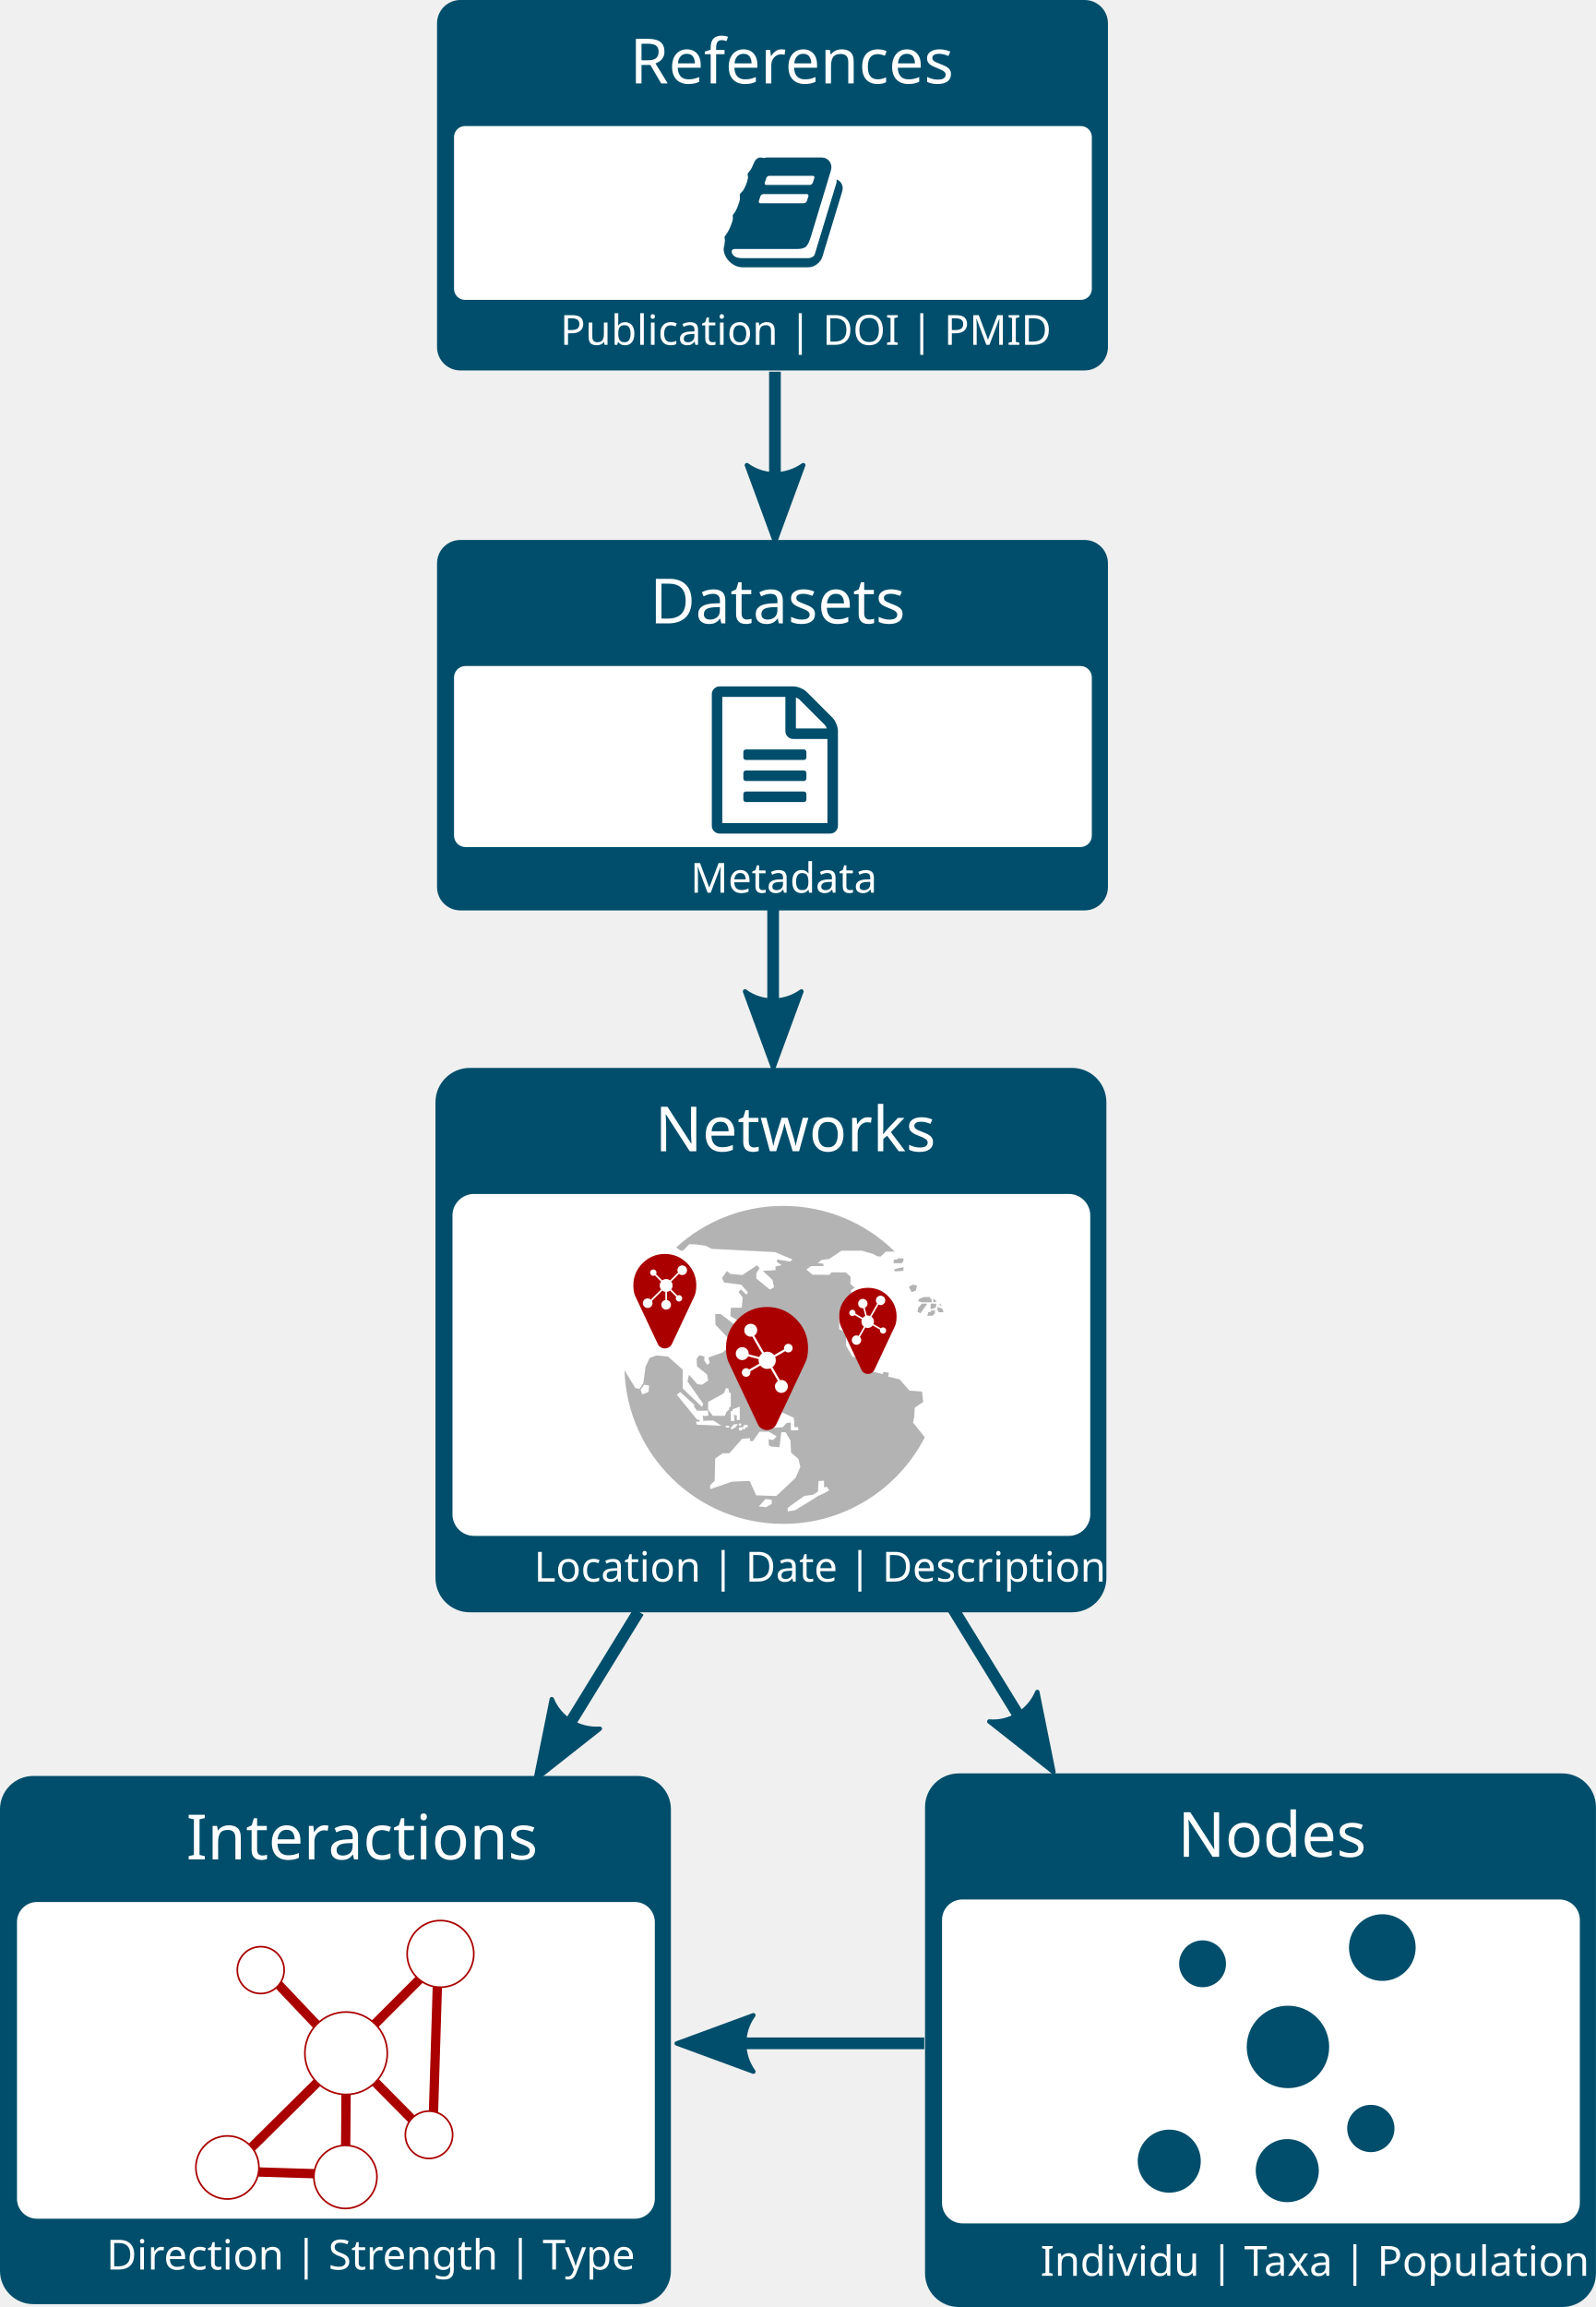
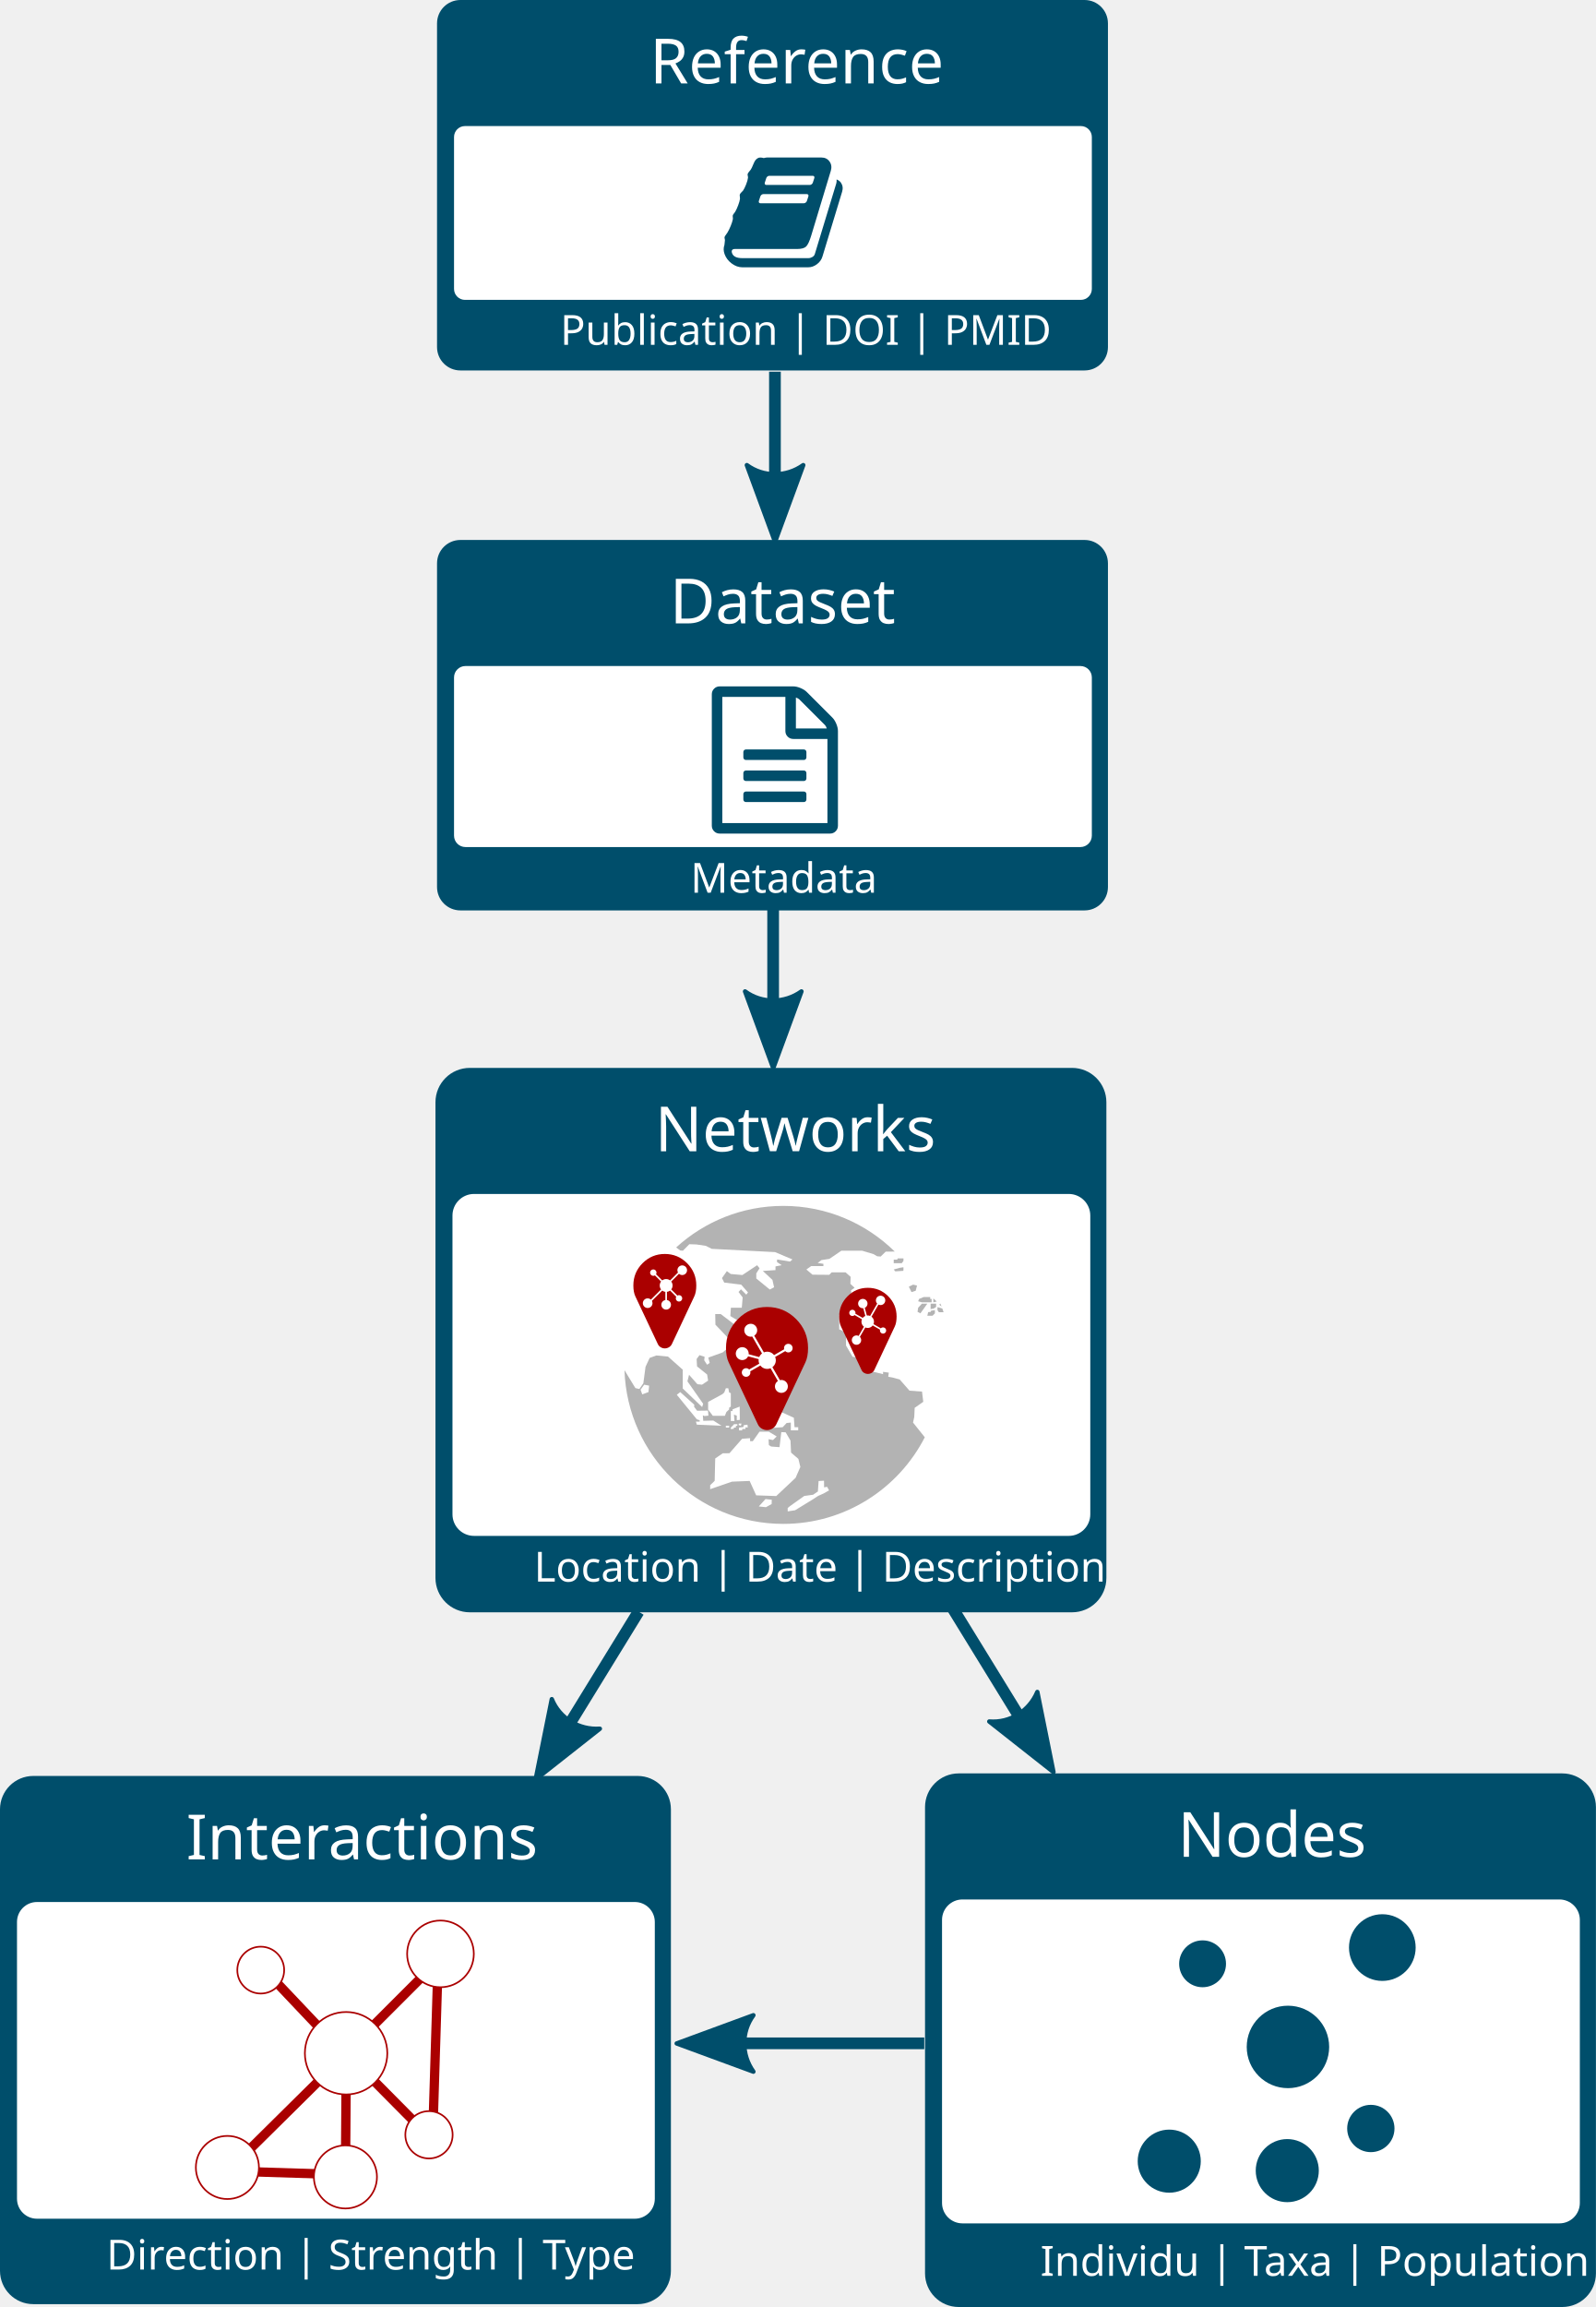
<svg xmlns="http://www.w3.org/2000/svg" width="135.371mm" height="195.63mm" viewBox="0 0 479.662 693.178" id="svg2" version="1.1">
  <defs id="defs4">
    <marker orient="auto" refY="0" refX="0" id="marker14346" style="overflow:visible">
      <path id="path14348" style="fill:#004e6b;fill-opacity:1;fill-rule:evenodd;stroke:#004e6b;stroke-width:0.625;stroke-linejoin:round;stroke-opacity:1" d="M 8.719,4.034 -2.207,0.016 8.719,-4.002 c -1.745,2.372 -1.735,5.617 -6e-7,8.035 z" transform="scale(-0.6,-0.6)" />
    </marker>
    <marker style="overflow:visible" id="marker13530" refX="0" refY="0" orient="auto">
      <path transform="scale(-0.6,-0.6)" d="M 8.719,4.034 -2.207,0.016 8.719,-4.002 c -1.745,2.372 -1.735,5.617 -6e-7,8.035 z" style="fill:#004e6b;fill-opacity:1;fill-rule:evenodd;stroke:#004e6b;stroke-width:0.625;stroke-linejoin:round;stroke-opacity:1" id="path13532" />
    </marker>
    <marker orient="auto" refY="0" refX="0" id="marker10938" style="overflow:visible">
      <path id="path10940" style="fill:#004e6b;fill-opacity:1;fill-rule:evenodd;stroke:#004e6b;stroke-width:0.625;stroke-linejoin:round;stroke-opacity:1" d="M 8.719,4.034 -2.207,0.016 8.719,-4.002 c -1.745,2.372 -1.735,5.617 -6e-7,8.035 z" transform="scale(-0.6,-0.6)" />
    </marker>
    <marker style="overflow:visible" id="marker10542" refX="0" refY="0" orient="auto">
      <path transform="scale(-0.6,-0.6)" d="M 8.719,4.034 -2.207,0.016 8.719,-4.002 c -1.745,2.372 -1.735,5.617 -6e-7,8.035 z" style="fill:#004e6b;fill-opacity:1;fill-rule:evenodd;stroke:#004e6b;stroke-width:0.625;stroke-linejoin:round;stroke-opacity:1" id="path10544" />
    </marker>
    <marker orient="auto" refY="0" refX="0" id="Arrow2Mend" style="overflow:visible">
      <path id="path7895" style="fill:#004e6b;fill-opacity:1;fill-rule:evenodd;stroke:#004e6b;stroke-width:0.625;stroke-linejoin:round;stroke-opacity:1" d="M 8.719,4.034 -2.207,0.016 8.719,-4.002 c -1.745,2.372 -1.735,5.617 -6e-7,8.035 z" transform="scale(-0.6,-0.6)" />
    </marker>
    <marker orient="auto" refY="0" refX="0" id="Arrow2Lend" style="overflow:visible">
      <path id="path7889" style="fill:#000000;fill-opacity:1;fill-rule:evenodd;stroke:#000000;stroke-width:0.625;stroke-linejoin:round;stroke-opacity:1" d="M 8.719,4.034 -2.207,0.016 8.719,-4.002 c -1.745,2.372 -1.735,5.617 -6e-7,8.035 z" transform="matrix(-1.1,0,0,-1.1,-1.1,0)" />
    </marker>
  </defs>
  <g id="layer1" transform="translate(-30.2528,-246.3861)">
    <rect style="opacity:1;fill:#004e6b;fill-opacity:1;stroke:none;stroke-width:7;stroke-miterlimit:10;stroke-dasharray:none;stroke-dashoffset:0;stroke-opacity:1" id="rect4136" width="201.642" height="111.307" x="161.604" y="246.386" ry="7.021" />
    <rect ry="3.294" y="284.264" x="166.712" height="52.225" width="191.695" id="rect4138" style="opacity:1;fill:#ffffff;fill-opacity:1;stroke:none;stroke-width:7;stroke-miterlimit:10;stroke-dasharray:none;stroke-dashoffset:0;stroke-opacity:1" />
-     <text xml:space="preserve" style="font-style:normal;font-variant:normal;font-weight:normal;font-stretch:normal;font-size:12.5px;line-height:125%;font-family:Cabin;-inkscape-font-specification:'Cabin, Normal';text-align:start;letter-spacing:0px;word-spacing:0px;writing-mode:lr-tb;text-anchor:start;fill:#000000;fill-opacity:1;stroke:none;stroke-width:1px;stroke-linecap:butt;stroke-linejoin:miter;stroke-opacity:1" x="219.557" y="271.448" id="text4140">
-       <tspan id="tspan4142" x="219.557" y="271.448" style="font-size:18.75px;fill:#ffffff">References</tspan>
+     <text xml:space="preserve" style="font-style:normal;font-variant:normal;font-weight:normal;font-stretch:normal;font-size:12.5px;line-height:125%;font-family:Cabin;-inkscape-font-specification:'Cabin, Normal';text-align:start;letter-spacing:0px;word-spacing:0px;writing-mode:lr-tb;text-anchor:start;fill:#000000;fill-opacity:1;stroke:none;stroke-width:1px;stroke-linecap:butt;stroke-linejoin:miter;stroke-opacity:1" x="225.557" y="271.448" id="text4140">
+       <tspan id="tspan4142" x="225.557" y="271.448" style="font-size:18.75px;fill:#ffffff">Reference</tspan>
    </text>
    <text xml:space="preserve" style="font-style:normal;font-variant:normal;font-weight:normal;font-stretch:normal;font-size:12.5px;line-height:125%;font-family:Cabin;-inkscape-font-specification:'Cabin, Normal';text-align:start;letter-spacing:0px;word-spacing:0px;writing-mode:lr-tb;text-anchor:start;fill:#ffffff;fill-opacity:1;stroke:none;stroke-width:1px;stroke-linecap:butt;stroke-linejoin:miter;stroke-opacity:1" x="198.624" y="349.997" id="text4144">
      <tspan id="tspan4146" x="198.624" y="349.997">Publication | DOI | PMID </tspan>
    </text>
    <path id="path4778" d="m 282.964,301.227 q 0.859,1.224 0.387,2.771 l -5.906,19.458 q -0.408,1.375 -1.643,2.309 -1.235,0.934 -2.631,0.934 l -19.823,0 q -1.654,0 -3.189,-1.149 -1.536,-1.149 -2.137,-2.824 -0.515,-1.439 -0.043,-2.728 0,-0.086 0.064,-0.58 0.064,-0.494 0.086,-0.795 0.022,-0.172 -0.064,-0.462 -0.086,-0.29 -0.064,-0.419 0.043,-0.236 0.172,-0.451 0.129,-0.215 0.354,-0.505 0.226,-0.29 0.354,-0.505 0.494,-0.816 0.966,-1.965 0.472,-1.149 0.644,-1.965 0.064,-0.215 0.011,-0.644 -0.054,-0.43 -0.011,-0.601 0.064,-0.236 0.365,-0.601 0.301,-0.365 0.365,-0.494 0.451,-0.773 0.902,-1.976 0.451,-1.203 0.537,-1.933 0.021,-0.193 -0.054,-0.687 -0.075,-0.494 0.011,-0.601 0.086,-0.279 0.472,-0.655 0.387,-0.376 0.472,-0.483 0.408,-0.558 0.913,-1.815 0.505,-1.256 0.591,-2.073 0.022,-0.172 -0.064,-0.548 -0.086,-0.376 -0.043,-0.569 0.043,-0.172 0.193,-0.387 0.15,-0.215 0.387,-0.494 0.236,-0.279 0.365,-0.451 0.172,-0.258 0.354,-0.655 0.183,-0.397 0.322,-0.752 0.14,-0.354 0.344,-0.773 0.204,-0.419 0.419,-0.687 0.215,-0.268 0.569,-0.505 0.354,-0.236 0.773,-0.247 0.419,-0.011 1.02,0.118 l -0.022,0.064 q 0.816,-0.193 1.095,-0.193 l 16.344,0 q 1.589,0 2.448,1.203 0.859,1.203 0.387,2.792 l -5.885,19.458 q -0.773,2.556 -1.536,3.297 -0.762,0.741 -2.76,0.741 l -18.663,0 q -0.58,0 -0.816,0.322 -0.236,0.344 -0.021,0.924 0.515,1.503 3.093,1.503 l 19.823,0 q 0.623,0 1.203,-0.333 0.58,-0.333 0.752,-0.891 l 6.443,-21.198 q 0.15,-0.472 0.107,-1.224 0.816,0.322 1.267,0.923 z m -22.851,0.043 q -0.086,0.279 0.043,0.483 0.129,0.204 0.43,0.204 l 13.058,0 q 0.279,0 0.548,-0.204 0.268,-0.204 0.354,-0.483 l 0.451,-1.375 q 0.086,-0.279 -0.043,-0.483 -0.129,-0.204 -0.43,-0.204 l -13.058,0 q -0.279,0 -0.548,0.204 -0.268,0.204 -0.354,0.483 z m -1.783,5.498 q -0.086,0.279 0.043,0.483 0.129,0.204 0.43,0.204 l 13.058,0 q 0.279,0 0.548,-0.204 0.268,-0.204 0.354,-0.483 l 0.451,-1.375 q 0.086,-0.279 -0.043,-0.483 -0.129,-0.204 -0.43,-0.204 l -13.058,0 q -0.279,0 -0.548,0.204 -0.268,0.204 -0.354,0.483 z" style="fill:#004e6b;fill-opacity:1" />
    <rect ry="7.021" y="408.628" x="161.604" height="111.307" width="201.642" id="rect4787" style="opacity:1;fill:#004e6b;fill-opacity:1;stroke:none;stroke-width:7;stroke-miterlimit:10;stroke-dasharray:none;stroke-dashoffset:0;stroke-opacity:1" />
    <rect style="opacity:1;fill:#ffffff;fill-opacity:1;stroke:none;stroke-width:7;stroke-miterlimit:10;stroke-dasharray:none;stroke-dashoffset:0;stroke-opacity:1" id="rect4789" width="191.695" height="54.391" x="166.712" y="446.506" ry="3.431" />
-     <text id="text4791" y="433.691" x="225.557" style="font-style:normal;font-variant:normal;font-weight:normal;font-stretch:normal;font-size:12.5px;line-height:125%;font-family:Cabin;-inkscape-font-specification:'Cabin, Normal';text-align:start;letter-spacing:0px;word-spacing:0px;writing-mode:lr-tb;text-anchor:start;fill:#000000;fill-opacity:1;stroke:none;stroke-width:1px;stroke-linecap:butt;stroke-linejoin:miter;stroke-opacity:1" xml:space="preserve">
-       <tspan style="font-size:18.75px;fill:#ffffff" y="433.691" x="225.557" id="tspan4793">Datasets</tspan>
+     <text id="text4791" y="433.691" x="231.557" style="font-style:normal;font-variant:normal;font-weight:normal;font-stretch:normal;font-size:12.5px;line-height:125%;font-family:Cabin;-inkscape-font-specification:'Cabin, Normal';text-align:start;letter-spacing:0px;word-spacing:0px;writing-mode:lr-tb;text-anchor:start;fill:#000000;fill-opacity:1;stroke:none;stroke-width:1px;stroke-linecap:butt;stroke-linejoin:miter;stroke-opacity:1" xml:space="preserve">
+       <tspan style="font-size:18.75px;fill:#ffffff" y="433.691" x="231.557" id="tspan4793">Dataset</tspan>
    </text>
    <text id="text4795" y="514.622" x="237.77" style="font-style:normal;font-variant:normal;font-weight:normal;font-stretch:normal;font-size:12.5px;line-height:125%;font-family:Cabin;-inkscape-font-specification:'Cabin, Normal';text-align:start;letter-spacing:0px;word-spacing:0px;writing-mode:lr-tb;text-anchor:start;fill:#ffffff;fill-opacity:1;stroke:none;stroke-width:1px;stroke-linecap:butt;stroke-linejoin:miter;stroke-opacity:1" xml:space="preserve">
      <tspan y="514.622" x="237.77" id="tspan4797">Metadata</tspan>
    </text>
    <path id="path5232" d="m 280.42,461.998 q 0.691,0.691 1.185,1.876 0.494,1.185 0.494,2.172 l 0,28.434 q 0,0.987 -0.691,1.678 -0.691,0.691 -1.678,0.691 l -33.173,0 q -0.987,0 -1.678,-0.691 -0.691,-0.691 -0.691,-1.678 l 0,-39.491 q 0,-0.987 0.691,-1.678 0.691,-0.691 1.678,-0.691 l 22.115,0 q 0.987,0 2.172,0.494 1.185,0.494 1.876,1.185 z m -10.959,-6.022 0,9.28 9.28,0 q -0.247,-0.716 -0.543,-1.012 l -7.725,-7.725 q -0.296,-0.296 -1.012,-0.543 z m 9.478,37.714 0,-25.274 -10.268,0 q -0.987,0 -1.678,-0.691 -0.691,-0.691 -0.691,-1.678 l 0,-10.268 -18.956,0 0,37.912 31.593,0 z m -25.274,-21.325 q 0,-0.346 0.222,-0.568 0.222,-0.222 0.568,-0.222 l 17.376,0 q 0.346,0 0.568,0.222 0.222,0.222 0.222,0.568 l 0,1.58 q 0,0.346 -0.222,0.568 -0.222,0.222 -0.568,0.222 l -17.376,0 q -0.346,0 -0.568,-0.222 -0.222,-0.222 -0.222,-0.568 l 0,-1.58 z m 18.166,5.529 q 0.346,0 0.568,0.222 0.222,0.222 0.222,0.568 l 0,1.58 q 0,0.346 -0.222,0.568 -0.222,0.222 -0.568,0.222 l -17.376,0 q -0.346,0 -0.568,-0.222 -0.222,-0.222 -0.222,-0.568 l 0,-1.58 q 0,-0.346 0.222,-0.568 0.222,-0.222 0.568,-0.222 l 17.376,0 z m 0,6.319 q 0.346,0 0.568,0.222 0.222,0.222 0.222,0.568 l 0,1.58 q 0,0.346 -0.222,0.568 -0.222,0.222 -0.568,0.222 l -17.376,0 q -0.346,0 -0.568,-0.222 -0.222,-0.222 -0.222,-0.568 l 0,-1.58 q 0,-0.346 0.222,-0.568 0.222,-0.222 0.568,-0.222 l 17.376,0 z" style="fill:#004e6b;fill-opacity:1" />
    <rect style="opacity:1;fill:#004e6b;fill-opacity:1;stroke:none;stroke-width:7;stroke-miterlimit:10;stroke-dasharray:none;stroke-dashoffset:0;stroke-opacity:1" id="rect5241" width="201.642" height="163.578" x="161.135" y="567.254" ry="10.318" />
    <rect ry="6.48" y="605.131" x="166.244" height="102.74" width="191.695" id="rect5243" style="opacity:1;fill:#ffffff;fill-opacity:1;stroke:none;stroke-width:7;stroke-miterlimit:10;stroke-dasharray:none;stroke-dashoffset:0;stroke-opacity:1" />
    <g id="g7097" transform="matrix(2.043829,0,0,2.043829,217.9378,608.5357)" style="fill:#b3b3b3">
      <g id="g7035" style="fill:#b3b3b3">
        <g id="g7037" style="fill:#b3b3b3">
          <path id="path7039" d="m 42.615,31.117 0.061,-1.342 1.262,-0.881 -0.181,-1.503 -1.842,-0.14 -1.443,-1.645 -1.021,-0.278 -0.66,-0.122 0.08,-0.602 -0.844,-0.119 0,0.34 -2.104,-0.521 -0.848,-1.294 0.347,-0.628 -1.333,-1.944 -0.229,-1.422 -0.54,0 0.182,1.382 0.919,1.422 -0.101,0.562 -0.779,-0.12 -0.961,-1.64 0,-1.906 -1.002,-0.481 0,-2.123 1.861,-2.264 -0.119,-1.353 0.521,-0.37 -0.621,-0.581 0.039,-1.022 -0.739,-0.66 -2.063,0 -0.341,0.361 -2.465,-0.02 -0.902,-0.763 0.702,-0.5 1.802,0 0,-0.336 -0.841,-0.125 0.542,-0.42 1.182,-0.182 1.763,-1.202 3.045,0 1.664,0.501 0.561,0.32 0.501,0.04 0.742,-0.721 1.336,-0.011 C 35.528,2.653 29.741,0.089 23.355,0.089 c -6.07,0 -11.599,2.315 -15.754,6.109 l 0.6,0.445 0.398,0.031 0.941,-0.953 1.04,0.036 1.385,0.206 0.87,0.44 9.314,0.481 2.555,1.081 -0.359,0.306 -1.895,-0.306 -0.029,0.366 0.691,0.476 -0.902,0.18 0,0.542 -1.861,0.121 1.411,1.322 0.241,1.082 -0.632,0.33 -1.984,-1.621 0,-0.751 0.481,-0.752 -0.359,-0.45 -2.165,1.442 -1.713,-0.151 -0.57,-0.42 -0.721,1.022 0.33,0.66 2.493,0.301 1.002,1.142 -0.25,0.331 -0.781,-0.782 -0.359,0.39 0.609,0.805 -0.13,1.513 -1.603,-0.001 -0.08,1.221 1.353,0.821 0.47,0.62 -0.711,0.191 -2.523,-1.924 -0.812,0 0.031,1.563 1.832,1.922 0.14,1.393 -0.922,0.77 -2.102,0.752 0.209,0.781 -0.382,0.27 -0.429,-0.66 0.061,-0.511 -0.752,-0.24 -0.422,0.57 0.061,1.082 1.481,1.192 0.149,0.9 -0.898,0.598 -0.681,-0.071 -1.224,-1.387 -0.24,0.962 2.314,3.306 -0.151,0.479 -2.854,-2.733 0,-2.765 L 6.404,22.242 4.68,22.077 3.702,22.442 3.098,23.744 2.775,26.162 2.19,27.01 1.604,26.873 0,24.236 c 0.409,12.551 10.705,22.602 23.354,22.602 9.075,0 16.937,-5.176 20.81,-12.732 l -1.729,-2.166 0.18,-0.823 z M 3.529,27.459 2.618,27.798 2.366,27.118 2.894,26.372 3.628,26.517 3.529,27.459 Z m 16.809,1.922 0.64,0.38 -0.05,0.698 0.672,-0.017 0.722,-0.381 2.584,1.172 0.101,1.393 0.541,0 0,0.461 -1.084,0 0,-1.143 -0.62,0.062 -0.582,0.621 -1.604,0.101 -0.02,-0.742 0.482,0 -0.021,-0.36 -0.742,-0.39 -1.321,-0.19 -0.611,-0.751 0.913,-0.914 z m -2.849,3.226 0.048,-0.277 0.549,-0.081 0.045,0.426 -0.337,-0.037 0,0.247 -0.481,0 0,0.211 -0.467,0 0,-0.421 0.031,0 0.612,-0.068 z m -0.372,-0.201 -0.315,-0.098 0,-0.217 0.405,0 -0.09,0.315 z m -0.173,-2.811 0.015,1.952 -0.44,0.04 0,-0.662 -0.42,-0.15 0.079,0.933 -0.54,0 0,-1.463 0.261,0 -0.013,-0.238 1.058,-0.412 z m -0.345,2.583 0,0.228 -0.218,0.035 0,0.233 -0.3,0 0,0.187 -0.443,0.047 0,-0.233 0.284,-0.269 0.196,-0.228 0.481,0 z m -4.297,-3.272 2.096,-1.137 0.277,-0.248 0.232,-0.625 0.362,0 0.12,0.617 0.248,0.104 0,1.979 -0.248,0.163 0,0.263 -0.399,0.361 -0.225,0.571 -1.765,0 -0.699,-0.925 10e-4,-1.123 0,0 z m 3.088,3.5 0,0.269 -0.482,0 0,-0.269 0.482,0 z m -4.888,-0.601 0.56,0 0,-0.2 -0.421,-0.141 -2.943,-3.605 0.502,-0.4 2.065,1.86 -0.023,0.303 0.439,0.581 1.604,-0.021 0.06,0.741 -0.581,0.06 -0.24,-0.101 0.06,0.802 1.483,-0.039 1.2,0.762 -3.626,-0.158 -0.139,-0.444 z m 11.141,12.115 -0.843,0.464 -1.043,-0.113 0.982,-1.086 0.919,0.101 -0.015,0.634 z m 0.678,-1.175 -2.952,-0.104 -0.961,-2.116 -2.599,0.104 -3.206,1.103 0,-0.582 0.662,-0.642 0.08,-3.285 1.101,-0.76 0.989,-0.013 1.862,-2.123 1.176,-0.09 0,0.44 0.401,0 0.982,-1.394 1.367,0 1.163,0.699 -0.547,0.533 -0.647,-0.132 0.043,0.877 0.342,0.206 1.224,0.092 0.261,-2.213 0.641,0.03 0.712,1.22 0.082,1.764 1.079,0.925 0.289,1.184 -0.7,1.599 -2.844,2.678 z m 6.962,-0.378 -0.799,0.354 -0.748,0.491 -2.646,1.621 -1.087,0.167 0,-0.496 0.354,-0.291 2.084,-1.482 1.303,-0.181 0.701,-0.479 0.101,-1.534 0.798,-0.048 0.014,0.981 0.435,-0.086 0.296,0.527 -0.806,0.456 z" style="fill:#b3b3b3" />
          <polygon id="polygon7041" points="43.518,15.887 44.538,14.46 43.742,14.46 43.188,15.061 43.096,15.662 " style="fill:#b3b3b3" />
          <polygon id="polygon7043" points="45.424,14.264 45.921,14.145 45.424,13.692 " style="fill:#b3b3b3" />
          <polygon id="polygon7045" points="44.96,13.483 44.492,13.483 44.013,13.483 43.32,13.769 43.188,14.114 43.729,14.264 44.845,14.264 45.169,14.264 45.169,13.769 44.96,13.769 " style="fill:#b3b3b3" />
          <polygon id="polygon7047" points="42.209,12.761 42.826,12.566 43.021,11.799 42.449,11.665 41.818,11.964 " style="fill:#b3b3b3" />
          <path id="path7049" d="m 46.611,14.838 c -0.053,-0.131 -0.104,-0.262 -0.156,-0.393 l -0.158,0.168 0.291,0.243 0.023,-0.018 z" style="fill:#b3b3b3" />
          <path id="path7051" d="m 46.744,15.179 -0.657,-0.194 -0.06,0 0,0.435 0.209,0.303 0.69,0 c -0.061,-0.181 -0.115,-0.365 -0.182,-0.544 z" style="fill:#b3b3b3" />
          <polygon id="polygon7053" points="41.027,8.177 41.027,7.804 40.705,7.804 40.168,7.804 40.122,7.984 39.595,7.984 39.595,8.028 39.595,8.509 40.783,8.509 41.027,8.179 " style="fill:#b3b3b3" />
          <path id="path7055" d="m 45.02,14.692 c 0,0.237 0,0.564 0,0.564 l 0.207,-0.038 0.243,-0.044 0.362,-0.233 0,-0.48 -0.812,0 c 0,0.023 0,0.118 0,0.231 z" style="fill:#b3b3b3" />
          <polygon id="polygon7057" points="45.65,15.887 45.65,15.42 45.322,15.465 45.095,15.497 45.02,15.676 44.658,15.708 44.538,16.233 45.306,16.233 45.512,16.026 " style="fill:#b3b3b3" />
          <path id="path7059" d="m 39.595,9.44 0.228,0.271 1.187,-0.076 c 0,0 0.045,-0.525 0,-0.525 -0.045,0 -0.571,0.09 -0.571,0.09 l -0.844,0.24 z" style="fill:#b3b3b3" />
        </g>
      </g>
      <g id="g7061" style="fill:#b3b3b3" />
      <g id="g7063" style="fill:#b3b3b3" />
      <g id="g7065" style="fill:#b3b3b3" />
      <g id="g7067" style="fill:#b3b3b3" />
      <g id="g7069" style="fill:#b3b3b3" />
      <g id="g7071" style="fill:#b3b3b3" />
      <g id="g7073" style="fill:#b3b3b3" />
      <g id="g7075" style="fill:#b3b3b3" />
      <g id="g7077" style="fill:#b3b3b3" />
      <g id="g7079" style="fill:#b3b3b3" />
      <g id="g7081" style="fill:#b3b3b3" />
      <g id="g7083" style="fill:#b3b3b3" />
      <g id="g7085" style="fill:#b3b3b3" />
      <g id="g7087" style="fill:#b3b3b3" />
      <g id="g7089" style="fill:#b3b3b3" />
    </g>
    <text xml:space="preserve" style="font-style:normal;font-variant:normal;font-weight:normal;font-stretch:normal;font-size:12.5px;line-height:125%;font-family:Cabin;-inkscape-font-specification:'Cabin, Normal';text-align:start;letter-spacing:0px;word-spacing:0px;writing-mode:lr-tb;text-anchor:start;fill:#000000;fill-opacity:1;stroke:none;stroke-width:1px;stroke-linecap:butt;stroke-linejoin:miter;stroke-opacity:1" x="227.089" y="592.316" id="text5245">
      <tspan id="tspan5247" x="227.089" y="592.316" style="font-size:18.75px;fill:#ffffff">Networks</tspan>
    </text>
    <path id="path6227" d="m 239.525,632.619 c 0,1.342 -0.203,2.445 -0.61,3.307 l -6.724,14.298 c -0.197,0.406 -0.49,0.727 -0.877,0.961 -0.388,0.234 -0.804,0.351 -1.247,0.351 -0.443,0 -0.859,-0.117 -1.247,-0.351 -0.388,-0.234 -0.674,-0.554 -0.859,-0.961 l -6.742,-14.298 c -0.406,-0.862 -0.61,-1.964 -0.61,-3.307 0,-2.611 0.924,-4.84 2.771,-6.687 1.847,-1.847 4.076,-2.771 6.687,-2.771 2.611,0 4.84,0.924 6.687,2.771 1.847,1.847 2.771,4.076 2.771,6.687 z" style="fill:#aa0000;fill-opacity:1" />
    <path d="m 273.116,651.42 c 0,1.75 -0.265,3.187 -0.795,4.311 l -8.766,18.639 c -0.257,0.53 -0.638,0.947 -1.144,1.252 -0.506,0.305 -1.048,0.458 -1.626,0.458 -0.578,0 -1.12,-0.153 -1.626,-0.458 -0.506,-0.305 -0.879,-0.722 -1.12,-1.252 l -8.79,-18.639 c -0.53,-1.124 -0.795,-2.561 -0.795,-4.311 0,-3.404 1.204,-6.309 3.612,-8.718 2.408,-2.408 5.314,-3.612 8.718,-3.612 3.404,0 6.309,1.204 8.718,3.612 2.408,2.408 3.612,5.314 3.612,8.718 z" id="path6240" style="fill:#aa0000;fill-opacity:1" />
    <path id="path6242" d="m 299.726,641.96 c 0,1.225 -0.185,2.23 -0.556,3.016 l -6.134,13.043 c -0.18,0.371 -0.447,0.663 -0.8,0.876 -0.354,0.213 -0.733,0.32 -1.137,0.32 -0.404,0 -0.784,-0.107 -1.137,-0.32 -0.354,-0.213 -0.615,-0.506 -0.784,-0.876 l -6.151,-13.043 c -0.371,-0.786 -0.556,-1.792 -0.556,-3.016 0,-2.382 0.843,-4.415 2.528,-6.1 1.685,-1.685 3.719,-2.528 6.1,-2.528 2.382,0 4.415,0.843 6.1,2.528 1.685,1.685 2.528,3.719 2.528,6.1 z" style="fill:#aa0000;fill-opacity:1" />
    <g id="g6406" transform="matrix(0.24152,0,0,0.24152,223.4614,626.5967)" style="fill:#ffffff;fill-opacity:1">
      <path id="path6368" d="m 49,0 c -3.309,0 -6,2.691 -6,6 0,1.035 0.263,2.009 0.726,2.86 l -9.829,9.829 C 32.542,17.634 30.846,17 29,17 c -1.846,0 -3.542,0.634 -4.898,1.688 L 16.433,11.019 C 16.785,10.424 17,9.74 17,9 17,6.794 15.206,5 13,5 10.794,5 9,6.794 9,9 c 0,2.206 1.794,4 4,4 0.74,0 1.424,-0.215 2.019,-0.567 l 7.669,7.669 C 21.634,21.458 21,23.154 21,25 c 0,1.846 0.634,3.542 1.688,4.897 L 10.024,42.562 C 8.958,41.595 7.549,41 6,41 c -3.309,0 -6,2.691 -6,6 0,3.309 2.691,6 6,6 3.309,0 6,-2.691 6,-6 0,-1.035 -0.263,-2.009 -0.726,-2.86 L 24.103,31.311 c 1.106,0.86 2.44,1.436 3.898,1.619 l 0,10.16 c -2.833,0.478 -5,2.942 -5,5.91 0,3.309 2.691,6 6,6 3.309,0 6,-2.691 6,-6 0,-2.967 -2.167,-5.431 -5,-5.91 l 0,-10.16 c 1.458,-0.183 2.792,-0.759 3.898,-1.619 l 7.669,7.669 C 41.215,39.576 41,40.26 41,41 c 0,2.206 1.794,4 4,4 2.206,0 4,-1.794 4,-4 0,-2.206 -1.794,-4 -4,-4 -0.74,0 -1.424,0.215 -2.019,0.567 L 35.312,29.898 C 36.366,28.542 37,26.846 37,25 37,23.154 36.366,21.458 35.312,20.103 l 9.665,-9.665 C 46.042,11.405 47.451,12 49,12 52.309,12 55,9.309 55,6 55,2.691 52.309,0 49,0 Z" style="fill:#ffffff;fill-opacity:1" />
      <g id="g6370" style="fill:#ffffff;fill-opacity:1" />
      <g id="g6372" style="fill:#ffffff;fill-opacity:1" />
      <g id="g6374" style="fill:#ffffff;fill-opacity:1" />
      <g id="g6376" style="fill:#ffffff;fill-opacity:1" />
      <g id="g6378" style="fill:#ffffff;fill-opacity:1" />
      <g id="g6380" style="fill:#ffffff;fill-opacity:1" />
      <g id="g6382" style="fill:#ffffff;fill-opacity:1" />
      <g id="g6384" style="fill:#ffffff;fill-opacity:1" />
      <g id="g6386" style="fill:#ffffff;fill-opacity:1" />
      <g id="g6388" style="fill:#ffffff;fill-opacity:1" />
      <g id="g6390" style="fill:#ffffff;fill-opacity:1" />
      <g id="g6392" style="fill:#ffffff;fill-opacity:1" />
      <g id="g6394" style="fill:#ffffff;fill-opacity:1" />
      <g id="g6396" style="fill:#ffffff;fill-opacity:1" />
      <g id="g6398" style="fill:#ffffff;fill-opacity:1" />
    </g>
    <g transform="matrix(-0.08377653,0.3126583,-0.3126583,-0.08377653,271.0848,648.1423)" id="g6424" style="fill:#ffffff;fill-opacity:1">
      <path d="m 49,0 c -3.309,0 -6,2.691 -6,6 0,1.035 0.263,2.009 0.726,2.86 l -9.829,9.829 C 32.542,17.634 30.846,17 29,17 c -1.846,0 -3.542,0.634 -4.898,1.688 L 16.433,11.019 C 16.785,10.424 17,9.74 17,9 17,6.794 15.206,5 13,5 10.794,5 9,6.794 9,9 c 0,2.206 1.794,4 4,4 0.74,0 1.424,-0.215 2.019,-0.567 l 7.669,7.669 C 21.634,21.458 21,23.154 21,25 c 0,1.846 0.634,3.542 1.688,4.897 L 10.024,42.562 C 8.958,41.595 7.549,41 6,41 c -3.309,0 -6,2.691 -6,6 0,3.309 2.691,6 6,6 3.309,0 6,-2.691 6,-6 0,-1.035 -0.263,-2.009 -0.726,-2.86 L 24.103,31.311 c 1.106,0.86 2.44,1.436 3.898,1.619 l 0,10.16 c -2.833,0.478 -5,2.942 -5,5.91 0,3.309 2.691,6 6,6 3.309,0 6,-2.691 6,-6 0,-2.967 -2.167,-5.431 -5,-5.91 l 0,-10.16 c 1.458,-0.183 2.792,-0.759 3.898,-1.619 l 7.669,7.669 C 41.215,39.576 41,40.26 41,41 c 0,2.206 1.794,4 4,4 2.206,0 4,-1.794 4,-4 0,-2.206 -1.794,-4 -4,-4 -0.74,0 -1.424,0.215 -2.019,0.567 L 35.312,29.898 C 36.366,28.542 37,26.846 37,25 37,23.154 36.366,21.458 35.312,20.103 l 9.665,-9.665 C 46.042,11.405 47.451,12 49,12 52.309,12 55,9.309 55,6 55,2.691 52.309,0 49,0 Z" id="path6426" style="fill:#ffffff;fill-opacity:1" />
      <g id="g6428" style="fill:#ffffff;fill-opacity:1" />
      <g id="g6430" style="fill:#ffffff;fill-opacity:1" />
      <g id="g6432" style="fill:#ffffff;fill-opacity:1" />
      <g id="g6434" style="fill:#ffffff;fill-opacity:1" />
      <g id="g6436" style="fill:#ffffff;fill-opacity:1" />
      <g id="g6438" style="fill:#ffffff;fill-opacity:1" />
      <g id="g6440" style="fill:#ffffff;fill-opacity:1" />
      <g id="g6442" style="fill:#ffffff;fill-opacity:1" />
      <g id="g6444" style="fill:#ffffff;fill-opacity:1" />
      <g id="g6446" style="fill:#ffffff;fill-opacity:1" />
      <g id="g6448" style="fill:#ffffff;fill-opacity:1" />
      <g id="g6450" style="fill:#ffffff;fill-opacity:1" />
      <g id="g6452" style="fill:#ffffff;fill-opacity:1" />
      <g id="g6454" style="fill:#ffffff;fill-opacity:1" />
      <g id="g6456" style="fill:#ffffff;fill-opacity:1" />
    </g>
    <g id="g6458" transform="matrix(-0.2268689,0.06130102,-0.06130102,-0.2268689,299.1568,647.4044)" style="fill:#ffffff;fill-opacity:1">
      <path id="path6460" d="m 49,0 c -3.309,0 -6,2.691 -6,6 0,1.035 0.263,2.009 0.726,2.86 l -9.829,9.829 C 32.542,17.634 30.846,17 29,17 c -1.846,0 -3.542,0.634 -4.898,1.688 L 16.433,11.019 C 16.785,10.424 17,9.74 17,9 17,6.794 15.206,5 13,5 10.794,5 9,6.794 9,9 c 0,2.206 1.794,4 4,4 0.74,0 1.424,-0.215 2.019,-0.567 l 7.669,7.669 C 21.634,21.458 21,23.154 21,25 c 0,1.846 0.634,3.542 1.688,4.897 L 10.024,42.562 C 8.958,41.595 7.549,41 6,41 c -3.309,0 -6,2.691 -6,6 0,3.309 2.691,6 6,6 3.309,0 6,-2.691 6,-6 0,-1.035 -0.263,-2.009 -0.726,-2.86 L 24.103,31.311 c 1.106,0.86 2.44,1.436 3.898,1.619 l 0,10.16 c -2.833,0.478 -5,2.942 -5,5.91 0,3.309 2.691,6 6,6 3.309,0 6,-2.691 6,-6 0,-2.967 -2.167,-5.431 -5,-5.91 l 0,-10.16 c 1.458,-0.183 2.792,-0.759 3.898,-1.619 l 7.669,7.669 C 41.215,39.576 41,40.26 41,41 c 0,2.206 1.794,4 4,4 2.206,0 4,-1.794 4,-4 0,-2.206 -1.794,-4 -4,-4 -0.74,0 -1.424,0.215 -2.019,0.567 L 35.312,29.898 C 36.366,28.542 37,26.846 37,25 37,23.154 36.366,21.458 35.312,20.103 l 9.665,-9.665 C 46.042,11.405 47.451,12 49,12 52.309,12 55,9.309 55,6 55,2.691 52.309,0 49,0 Z" style="fill:#ffffff;fill-opacity:1" />
      <g id="g6462" style="fill:#ffffff;fill-opacity:1" />
      <g id="g6464" style="fill:#ffffff;fill-opacity:1" />
      <g id="g6466" style="fill:#ffffff;fill-opacity:1" />
      <g id="g6468" style="fill:#ffffff;fill-opacity:1" />
      <g id="g6470" style="fill:#ffffff;fill-opacity:1" />
      <g id="g6472" style="fill:#ffffff;fill-opacity:1" />
      <g id="g6474" style="fill:#ffffff;fill-opacity:1" />
      <g id="g6476" style="fill:#ffffff;fill-opacity:1" />
      <g id="g6478" style="fill:#ffffff;fill-opacity:1" />
      <g id="g6480" style="fill:#ffffff;fill-opacity:1" />
      <g id="g6482" style="fill:#ffffff;fill-opacity:1" />
      <g id="g6484" style="fill:#ffffff;fill-opacity:1" />
      <g id="g6486" style="fill:#ffffff;fill-opacity:1" />
      <g id="g6488" style="fill:#ffffff;fill-opacity:1" />
      <g id="g6490" style="fill:#ffffff;fill-opacity:1" />
    </g>
    <g id="g6250" style="fill:#ffffff;fill-opacity:1" transform="matrix(0.04406606,0,0,0.04406606,218.8936,644.028)" />
    <g id="g6252" style="fill:#ffffff;fill-opacity:1" transform="matrix(0.04406606,0,0,0.04406606,218.8936,644.028)" />
    <g id="g6254" style="fill:#ffffff;fill-opacity:1" transform="matrix(0.04406606,0,0,0.04406606,218.8936,644.028)" />
    <g id="g6256" style="fill:#ffffff;fill-opacity:1" transform="matrix(0.04406606,0,0,0.04406606,218.8936,644.028)" />
    <g id="g6258" style="fill:#ffffff;fill-opacity:1" transform="matrix(0.04406606,0,0,0.04406606,218.8936,644.028)" />
    <g id="g6260" style="fill:#ffffff;fill-opacity:1" transform="matrix(0.04406606,0,0,0.04406606,218.8936,644.028)" />
    <g id="g6262" style="fill:#ffffff;fill-opacity:1" transform="matrix(0.04406606,0,0,0.04406606,218.8936,644.028)" />
    <g id="g6264" style="fill:#ffffff;fill-opacity:1" transform="matrix(0.04406606,0,0,0.04406606,218.8936,644.028)" />
    <g id="g6266" style="fill:#ffffff;fill-opacity:1" transform="matrix(0.04406606,0,0,0.04406606,218.8936,644.028)" />
    <g id="g6268" style="fill:#ffffff;fill-opacity:1" transform="matrix(0.04406606,0,0,0.04406606,218.8936,644.028)" />
    <g id="g6270" style="fill:#ffffff;fill-opacity:1" transform="matrix(0.04406606,0,0,0.04406606,218.8936,644.028)" />
    <g id="g6272" style="fill:#ffffff;fill-opacity:1" transform="matrix(0.04406606,0,0,0.04406606,218.8936,644.028)" />
    <g id="g6274" style="fill:#ffffff;fill-opacity:1" transform="matrix(0.04406606,0,0,0.04406606,218.8936,644.028)" />
    <g id="g6276" style="fill:#ffffff;fill-opacity:1" transform="matrix(0.04406606,0,0,0.04406606,218.8936,644.028)" />
    <g id="g6278" style="fill:#ffffff;fill-opacity:1" transform="matrix(0.04406606,0,0,0.04406606,218.8936,644.028)" />
    <g style="fill:#004e6b;fill-opacity:1" id="g6598" transform="matrix(0.03109737,0,0,0.03109737,229.5652,739.0459)" />
    <g style="fill:#004e6b;fill-opacity:1" id="g6600" transform="matrix(0.03109737,0,0,0.03109737,229.5652,739.0459)" />
    <g style="fill:#004e6b;fill-opacity:1" id="g6602" transform="matrix(0.03109737,0,0,0.03109737,229.5652,739.0459)" />
    <g style="fill:#004e6b;fill-opacity:1" id="g6604" transform="matrix(0.03109737,0,0,0.03109737,229.5652,739.0459)" />
    <g style="fill:#004e6b;fill-opacity:1" id="g6606" transform="matrix(0.03109737,0,0,0.03109737,229.5652,739.0459)" />
    <g style="fill:#004e6b;fill-opacity:1" id="g6608" transform="matrix(0.03109737,0,0,0.03109737,229.5652,739.0459)" />
    <g style="fill:#004e6b;fill-opacity:1" id="g6610" transform="matrix(0.03109737,0,0,0.03109737,229.5652,739.0459)" />
    <g style="fill:#004e6b;fill-opacity:1" id="g6612" transform="matrix(0.03109737,0,0,0.03109737,229.5652,739.0459)" />
    <g style="fill:#004e6b;fill-opacity:1" id="g6614" transform="matrix(0.03109737,0,0,0.03109737,229.5652,739.0459)" />
    <g style="fill:#004e6b;fill-opacity:1" id="g6616" transform="matrix(0.03109737,0,0,0.03109737,229.5652,739.0459)" />
    <g style="fill:#004e6b;fill-opacity:1" id="g6618" transform="matrix(0.03109737,0,0,0.03109737,229.5652,739.0459)" />
    <g style="fill:#004e6b;fill-opacity:1" id="g6620" transform="matrix(0.03109737,0,0,0.03109737,229.5652,739.0459)" />
    <g style="fill:#004e6b;fill-opacity:1" id="g6622" transform="matrix(0.03109737,0,0,0.03109737,229.5652,739.0459)" />
    <g style="fill:#004e6b;fill-opacity:1" id="g6624" transform="matrix(0.03109737,0,0,0.03109737,229.5652,739.0459)" />
    <g style="fill:#004e6b;fill-opacity:1" id="g6626" transform="matrix(0.03109737,0,0,0.03109737,229.5652,739.0459)" />
    <rect ry="10.113" y="779.236" x="308.272" height="160.328" width="201.642" id="rect7438" style="opacity:1;fill:#004e6b;fill-opacity:1;stroke:none;stroke-width:7;stroke-miterlimit:10;stroke-dasharray:none;stroke-dashoffset:0;stroke-opacity:1" />
    <rect style="opacity:1;fill:#ffffff;fill-opacity:1;stroke:none;stroke-width:7;stroke-miterlimit:10;stroke-dasharray:none;stroke-dashoffset:0;stroke-opacity:1" id="rect7440" width="191.695" height="97.324" x="313.381" y="817.113" ry="6.139" />
    <text id="text7500" y="804.298" x="384.226" style="font-style:normal;font-variant:normal;font-weight:normal;font-stretch:normal;font-size:12.5px;line-height:125%;font-family:Cabin;-inkscape-font-specification:'Cabin, Normal';text-align:start;letter-spacing:0px;word-spacing:0px;writing-mode:lr-tb;text-anchor:start;fill:#000000;fill-opacity:1;stroke:none;stroke-width:1px;stroke-linecap:butt;stroke-linejoin:miter;stroke-opacity:1" xml:space="preserve">
      <tspan style="font-size:18.75px;fill:#ffffff" y="804.298" x="384.226" id="tspan7502">Nodes</tspan>
    </text>
    <rect style="opacity:1;fill:#004e6b;fill-opacity:1;stroke:none;stroke-width:7;stroke-miterlimit:10;stroke-dasharray:none;stroke-dashoffset:0;stroke-opacity:1" id="rect7614" width="201.642" height="158.704" x="30.253" y="780.002" ry="10.01" />
    <rect ry="6.002" y="817.879" x="35.361" height="95.158" width="191.695" id="rect7616" style="opacity:1;fill:#ffffff;fill-opacity:1;stroke:none;stroke-width:7;stroke-miterlimit:10;stroke-dasharray:none;stroke-dashoffset:0;stroke-opacity:1" />
    <text xml:space="preserve" style="font-style:normal;font-variant:normal;font-weight:normal;font-stretch:normal;font-size:12.5px;line-height:125%;font-family:Cabin;-inkscape-font-specification:'Cabin, Normal';text-align:start;letter-spacing:0px;word-spacing:0px;writing-mode:lr-tb;text-anchor:start;fill:#000000;fill-opacity:1;stroke:none;stroke-width:1px;stroke-linecap:butt;stroke-linejoin:miter;stroke-opacity:1" x="86.206" y="805.064" id="text7676">
      <tspan id="tspan7678" x="86.206" y="805.064" style="font-size:18.75px;fill:#ffffff">Interactions</tspan>
    </text>
    <g style="fill:#004e6b;fill-opacity:1" transform="matrix(1.551504,0,0,1.551504,-109.9408,803.9338)" id="g6496">
      <path style="fill:#aa0000;fill-opacity:1;fill-rule:evenodd;stroke:#aa0000;stroke-width:1.805;stroke-linecap:butt;stroke-linejoin:miter;stroke-miterlimit:4;stroke-dasharray:none;stroke-opacity:1" d="M 174.429,55.368 159.839,40.643" id="path7810" />
      <path id="path7804" d="M 143.358,23.963 152.862,33.999" style="fill:#aa0000;fill-opacity:1;fill-rule:evenodd;stroke:#aa0000;stroke-width:1.805;stroke-linecap:butt;stroke-linejoin:miter;stroke-miterlimit:4;stroke-dasharray:none;stroke-opacity:1" />
      <g style="fill:#004e6b;fill-opacity:1" id="g6500" />
      <g style="fill:#004e6b;fill-opacity:1" id="g6502" />
      <g style="fill:#004e6b;fill-opacity:1" id="g6504" />
      <g style="fill:#004e6b;fill-opacity:1" id="g6506" />
      <g style="fill:#004e6b;fill-opacity:1" id="g6508" />
      <g style="fill:#004e6b;fill-opacity:1" id="g6510" />
      <g style="fill:#004e6b;fill-opacity:1" id="g6512" />
      <g style="fill:#004e6b;fill-opacity:1" id="g6514" />
      <g style="fill:#004e6b;fill-opacity:1" id="g6516" />
      <g style="fill:#004e6b;fill-opacity:1" id="g6518" />
      <g style="fill:#004e6b;fill-opacity:1" id="g6520" />
      <g style="fill:#004e6b;fill-opacity:1" id="g6522" />
      <g style="fill:#004e6b;fill-opacity:1" id="g6524" />
      <g style="fill:#004e6b;fill-opacity:1" id="g6526" />
      <g style="fill:#004e6b;fill-opacity:1" id="g6528" />
      <path style="fill:#aa0000;fill-opacity:1;fill-rule:evenodd;stroke:#aa0000;stroke-width:1.805;stroke-linecap:butt;stroke-linejoin:miter;stroke-miterlimit:4;stroke-dasharray:none;stroke-opacity:1" d="m 162.945,32.647 9.774,-9.774" id="path7790" />
      <path id="path7812" d="M 174.29,50.972 175.162,22.698" style="fill:#aa0000;fill-opacity:1;fill-rule:evenodd;stroke:#aa0000;stroke-width:1.805;stroke-linecap:butt;stroke-linejoin:miter;stroke-miterlimit:4;stroke-dasharray:none;stroke-opacity:1" />
      <circle style="opacity:1;fill:#ffffff;fill-opacity:1;stroke:#aa0000;stroke-width:0.322;stroke-miterlimit:4;stroke-dasharray:none;stroke-dashoffset:0;stroke-opacity:1" id="path7792" cx="175.686" cy="19.033" r="6.458" />
      <circle r="4.538" cy="22.175" cx="140.867" id="circle7794" style="opacity:1;fill:#ffffff;fill-opacity:1;stroke:#aa0000;stroke-width:0.322;stroke-miterlimit:4;stroke-dasharray:none;stroke-dashoffset:0;stroke-opacity:1" />
      <path style="fill:#aa0000;fill-opacity:1;fill-rule:evenodd;stroke:#aa0000;stroke-width:1.805;stroke-linecap:butt;stroke-linejoin:miter;stroke-miterlimit:4;stroke-dasharray:none;stroke-opacity:1" d="M 138.212,57.39 152.947,42.809" id="path7806" />
      <path style="fill:#aa0000;fill-opacity:1;fill-rule:evenodd;stroke:#aa0000;stroke-width:1.805;stroke-linecap:butt;stroke-linejoin:miter;stroke-miterlimit:4;stroke-dasharray:none;stroke-opacity:1" d="m 131.792,61.008 28.274,0.873" id="path7814" />
      <circle style="opacity:1;fill:#ffffff;fill-opacity:1;stroke:#aa0000;stroke-width:0.322;stroke-miterlimit:4;stroke-dasharray:none;stroke-dashoffset:0;stroke-opacity:1" id="circle7796" cx="134.41" cy="60.397" r="6.109" />
      <path id="path7808" d="m 157.285,61.249 0.15,-20.728" style="fill:#aa0000;fill-opacity:1;fill-rule:evenodd;stroke:#aa0000;stroke-width:1.805;stroke-linecap:butt;stroke-linejoin:miter;stroke-miterlimit:4;stroke-dasharray:none;stroke-opacity:1" />
      <circle r="6.109" cy="62.229" cx="157.273" id="circle7798" style="opacity:1;fill:#ffffff;fill-opacity:1;stroke:#aa0000;stroke-width:0.322;stroke-miterlimit:4;stroke-dasharray:none;stroke-dashoffset:0;stroke-opacity:1" />
      <circle style="opacity:1;fill:#ffffff;fill-opacity:1;stroke:#aa0000;stroke-width:0.322;stroke-miterlimit:4;stroke-dasharray:none;stroke-dashoffset:0;stroke-opacity:1" id="circle7800" cx="173.461" cy="54.07" r="4.581" />
      <circle r="7.985" cy="38.275" cx="157.404" id="circle7802" style="opacity:1;fill:#ffffff;fill-opacity:1;stroke:#aa0000;stroke-width:0.322;stroke-miterlimit:4;stroke-dasharray:none;stroke-dashoffset:0;stroke-opacity:1" />
      <circle r="6.458" cy="17.811" cx="358.138" id="circle7824" style="opacity:1;fill:#004e6b;fill-opacity:1;stroke:none;stroke-width:2.8;stroke-miterlimit:4;stroke-dasharray:none;stroke-dashoffset:0;stroke-opacity:1" />
      <circle style="opacity:1;fill:#004e6b;fill-opacity:1;stroke:none;stroke-width:2.8;stroke-miterlimit:4;stroke-dasharray:none;stroke-dashoffset:0;stroke-opacity:1" id="circle7826" cx="323.319" cy="20.953" r="4.538" />
      <circle r="6.109" cy="59.175" cx="316.861" id="circle7832" style="opacity:1;fill:#004e6b;fill-opacity:1;stroke:none;stroke-width:2.8;stroke-miterlimit:4;stroke-dasharray:none;stroke-dashoffset:0;stroke-opacity:1" />
      <circle style="opacity:1;fill:#004e6b;fill-opacity:1;stroke:none;stroke-width:2.8;stroke-miterlimit:4;stroke-dasharray:none;stroke-dashoffset:0;stroke-opacity:1" id="circle7836" cx="339.725" cy="61.008" r="6.109" />
      <circle r="4.581" cy="52.848" cx="355.912" id="circle7838" style="opacity:1;fill:#004e6b;fill-opacity:1;stroke:none;stroke-width:2.8;stroke-miterlimit:4;stroke-dasharray:none;stroke-dashoffset:0;stroke-opacity:1" />
      <circle style="opacity:1;fill:#004e6b;fill-opacity:1;stroke:none;stroke-width:2.8;stroke-miterlimit:4;stroke-dasharray:none;stroke-dashoffset:0;stroke-opacity:1" id="circle7840" cx="339.856" cy="37.053" r="7.985" />
    </g>
    <text xml:space="preserve" style="font-style:normal;font-variant:normal;font-weight:normal;font-stretch:normal;font-size:12.5px;line-height:125%;font-family:Cabin;-inkscape-font-specification:'Cabin, Normal';text-align:start;letter-spacing:0px;word-spacing:0px;writing-mode:lr-tb;text-anchor:start;fill:#ffffff;fill-opacity:1;stroke:none;stroke-width:1px;stroke-linecap:butt;stroke-linejoin:miter;stroke-opacity:1" x="190.747" y="721.599" id="text7852">
      <tspan id="tspan7854" x="190.747" y="721.599">Location | Date | Description</tspan>
    </text>
    <path style="fill:#004e6b;fill-opacity:1;fill-rule:evenodd;stroke:#004e6b;stroke-width:3.516;stroke-linecap:butt;stroke-linejoin:miter;stroke-miterlimit:4;stroke-dasharray:none;stroke-opacity:1;marker-end:url(#Arrow2Mend)" d="m 263.162,358.071 0,46.461" id="path7862" />
    <path id="path10540" d="m 262.62,516.209 0,46.461" style="fill:#004e6b;fill-opacity:1;fill-rule:evenodd;stroke:#004e6b;stroke-width:3.516;stroke-linecap:butt;stroke-linejoin:miter;stroke-miterlimit:4;stroke-dasharray:none;stroke-opacity:1;marker-end:url(#marker10542)" />
    <path style="fill:#004e6b;fill-opacity:1;fill-rule:evenodd;stroke:#004e6b;stroke-width:3.516;stroke-linecap:butt;stroke-linejoin:miter;stroke-miterlimit:4;stroke-dasharray:none;stroke-opacity:1;marker-end:url(#marker10938)" d="m 222.178,730.629 -28.521,46.392" id="path10936" />
    <path id="path13528" d="m 315.886,728.498 28.521,46.392" style="fill:#004e6b;fill-opacity:1;fill-rule:evenodd;stroke:#004e6b;stroke-width:3.516;stroke-linecap:butt;stroke-linejoin:miter;stroke-miterlimit:4;stroke-dasharray:none;stroke-opacity:1;marker-end:url(#marker13530)" />
    <path style="fill:#004e6b;fill-opacity:1;fill-rule:evenodd;stroke:#004e6b;stroke-width:3.516;stroke-linecap:butt;stroke-linejoin:miter;stroke-miterlimit:4;stroke-dasharray:none;stroke-opacity:1;marker-end:url(#marker14346)" d="m 308.039,860.34 -69.749,0" id="path14344" />
    <text id="text15070" y="928.312" x="62.229" style="font-style:normal;font-variant:normal;font-weight:normal;font-stretch:normal;font-size:12.5px;line-height:125%;font-family:Cabin;-inkscape-font-specification:'Cabin, Normal';text-align:start;letter-spacing:0px;word-spacing:0px;writing-mode:lr-tb;text-anchor:start;fill:#ffffff;fill-opacity:1;stroke:none;stroke-width:1px;stroke-linecap:butt;stroke-linejoin:miter;stroke-opacity:1" xml:space="preserve">
      <tspan y="928.312" x="62.229" id="tspan15072">Direction | Strength | Type</tspan>
    </text>
    <text xml:space="preserve" style="font-style:normal;font-variant:normal;font-weight:normal;font-stretch:normal;font-size:12.5px;line-height:125%;font-family:Cabin;-inkscape-font-specification:'Cabin, Normal';text-align:start;letter-spacing:0px;word-spacing:0px;writing-mode:lr-tb;text-anchor:start;fill:#ffffff;fill-opacity:1;stroke:none;stroke-width:1px;stroke-linecap:butt;stroke-linejoin:miter;stroke-opacity:1" x="342.928" y="930.188" id="text15074">
      <tspan id="tspan15076" x="342.928" y="930.188">Individu | Taxa | Population</tspan>
    </text>
  </g>
</svg>
